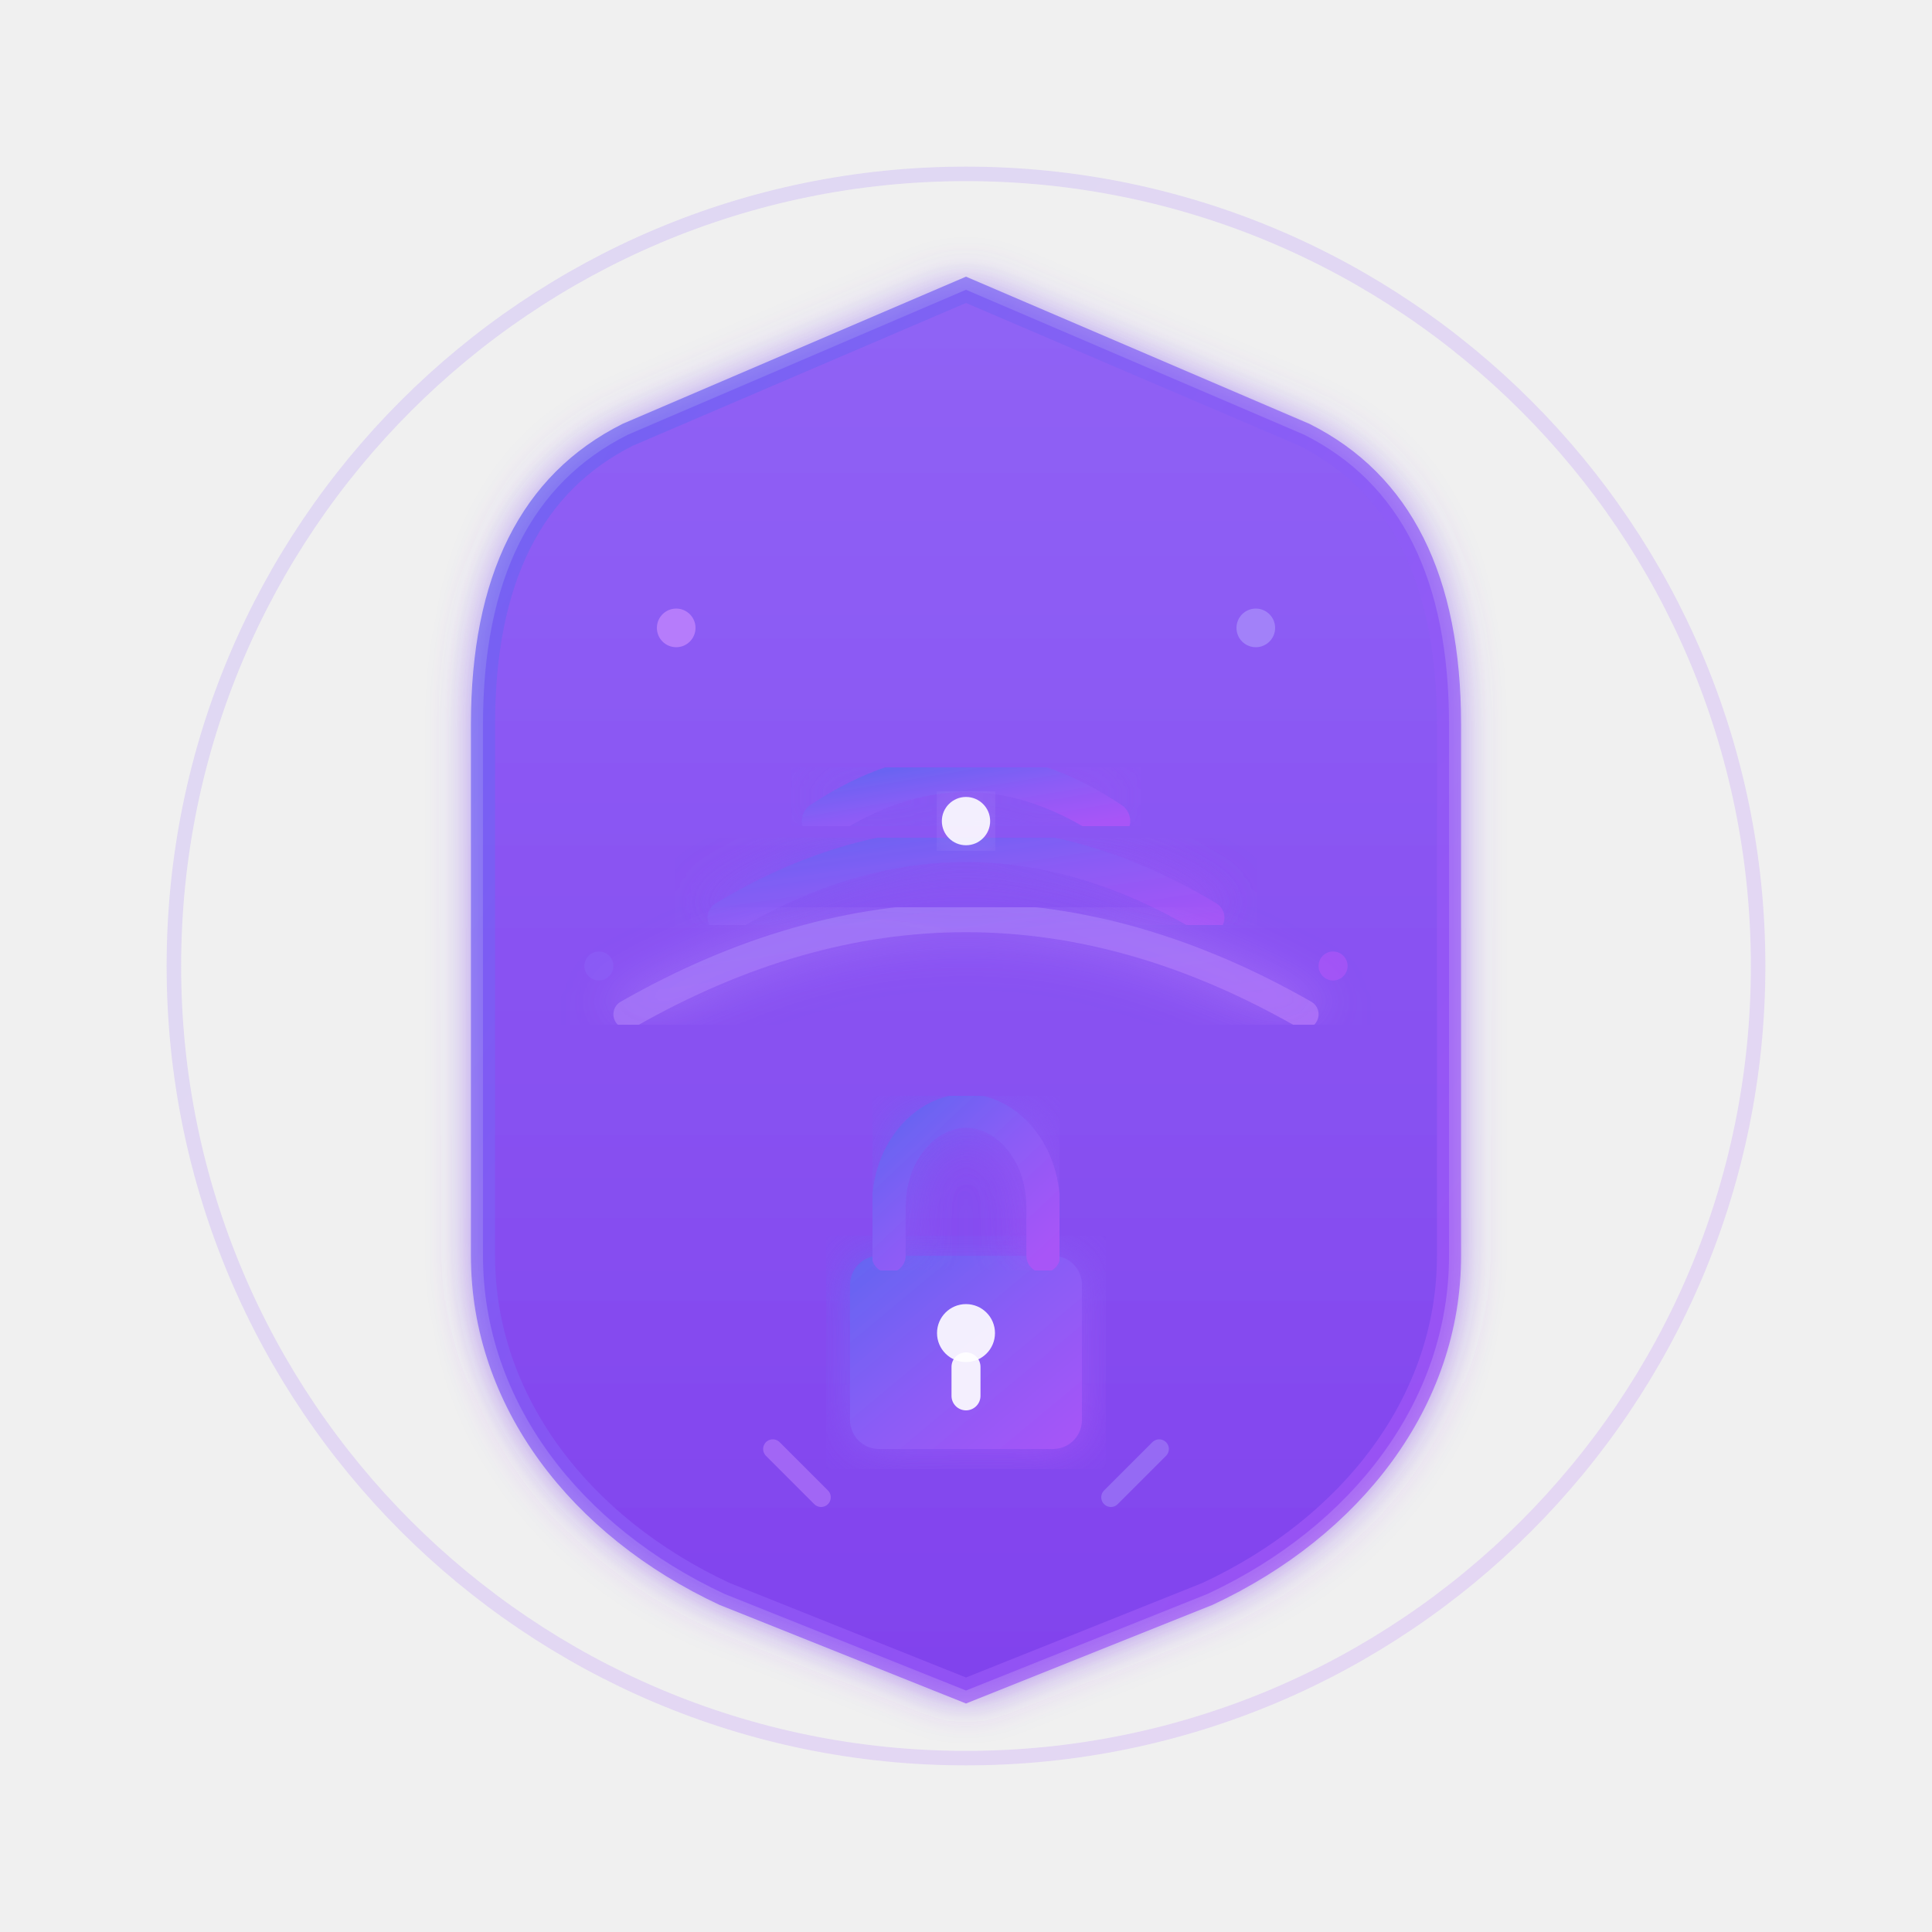
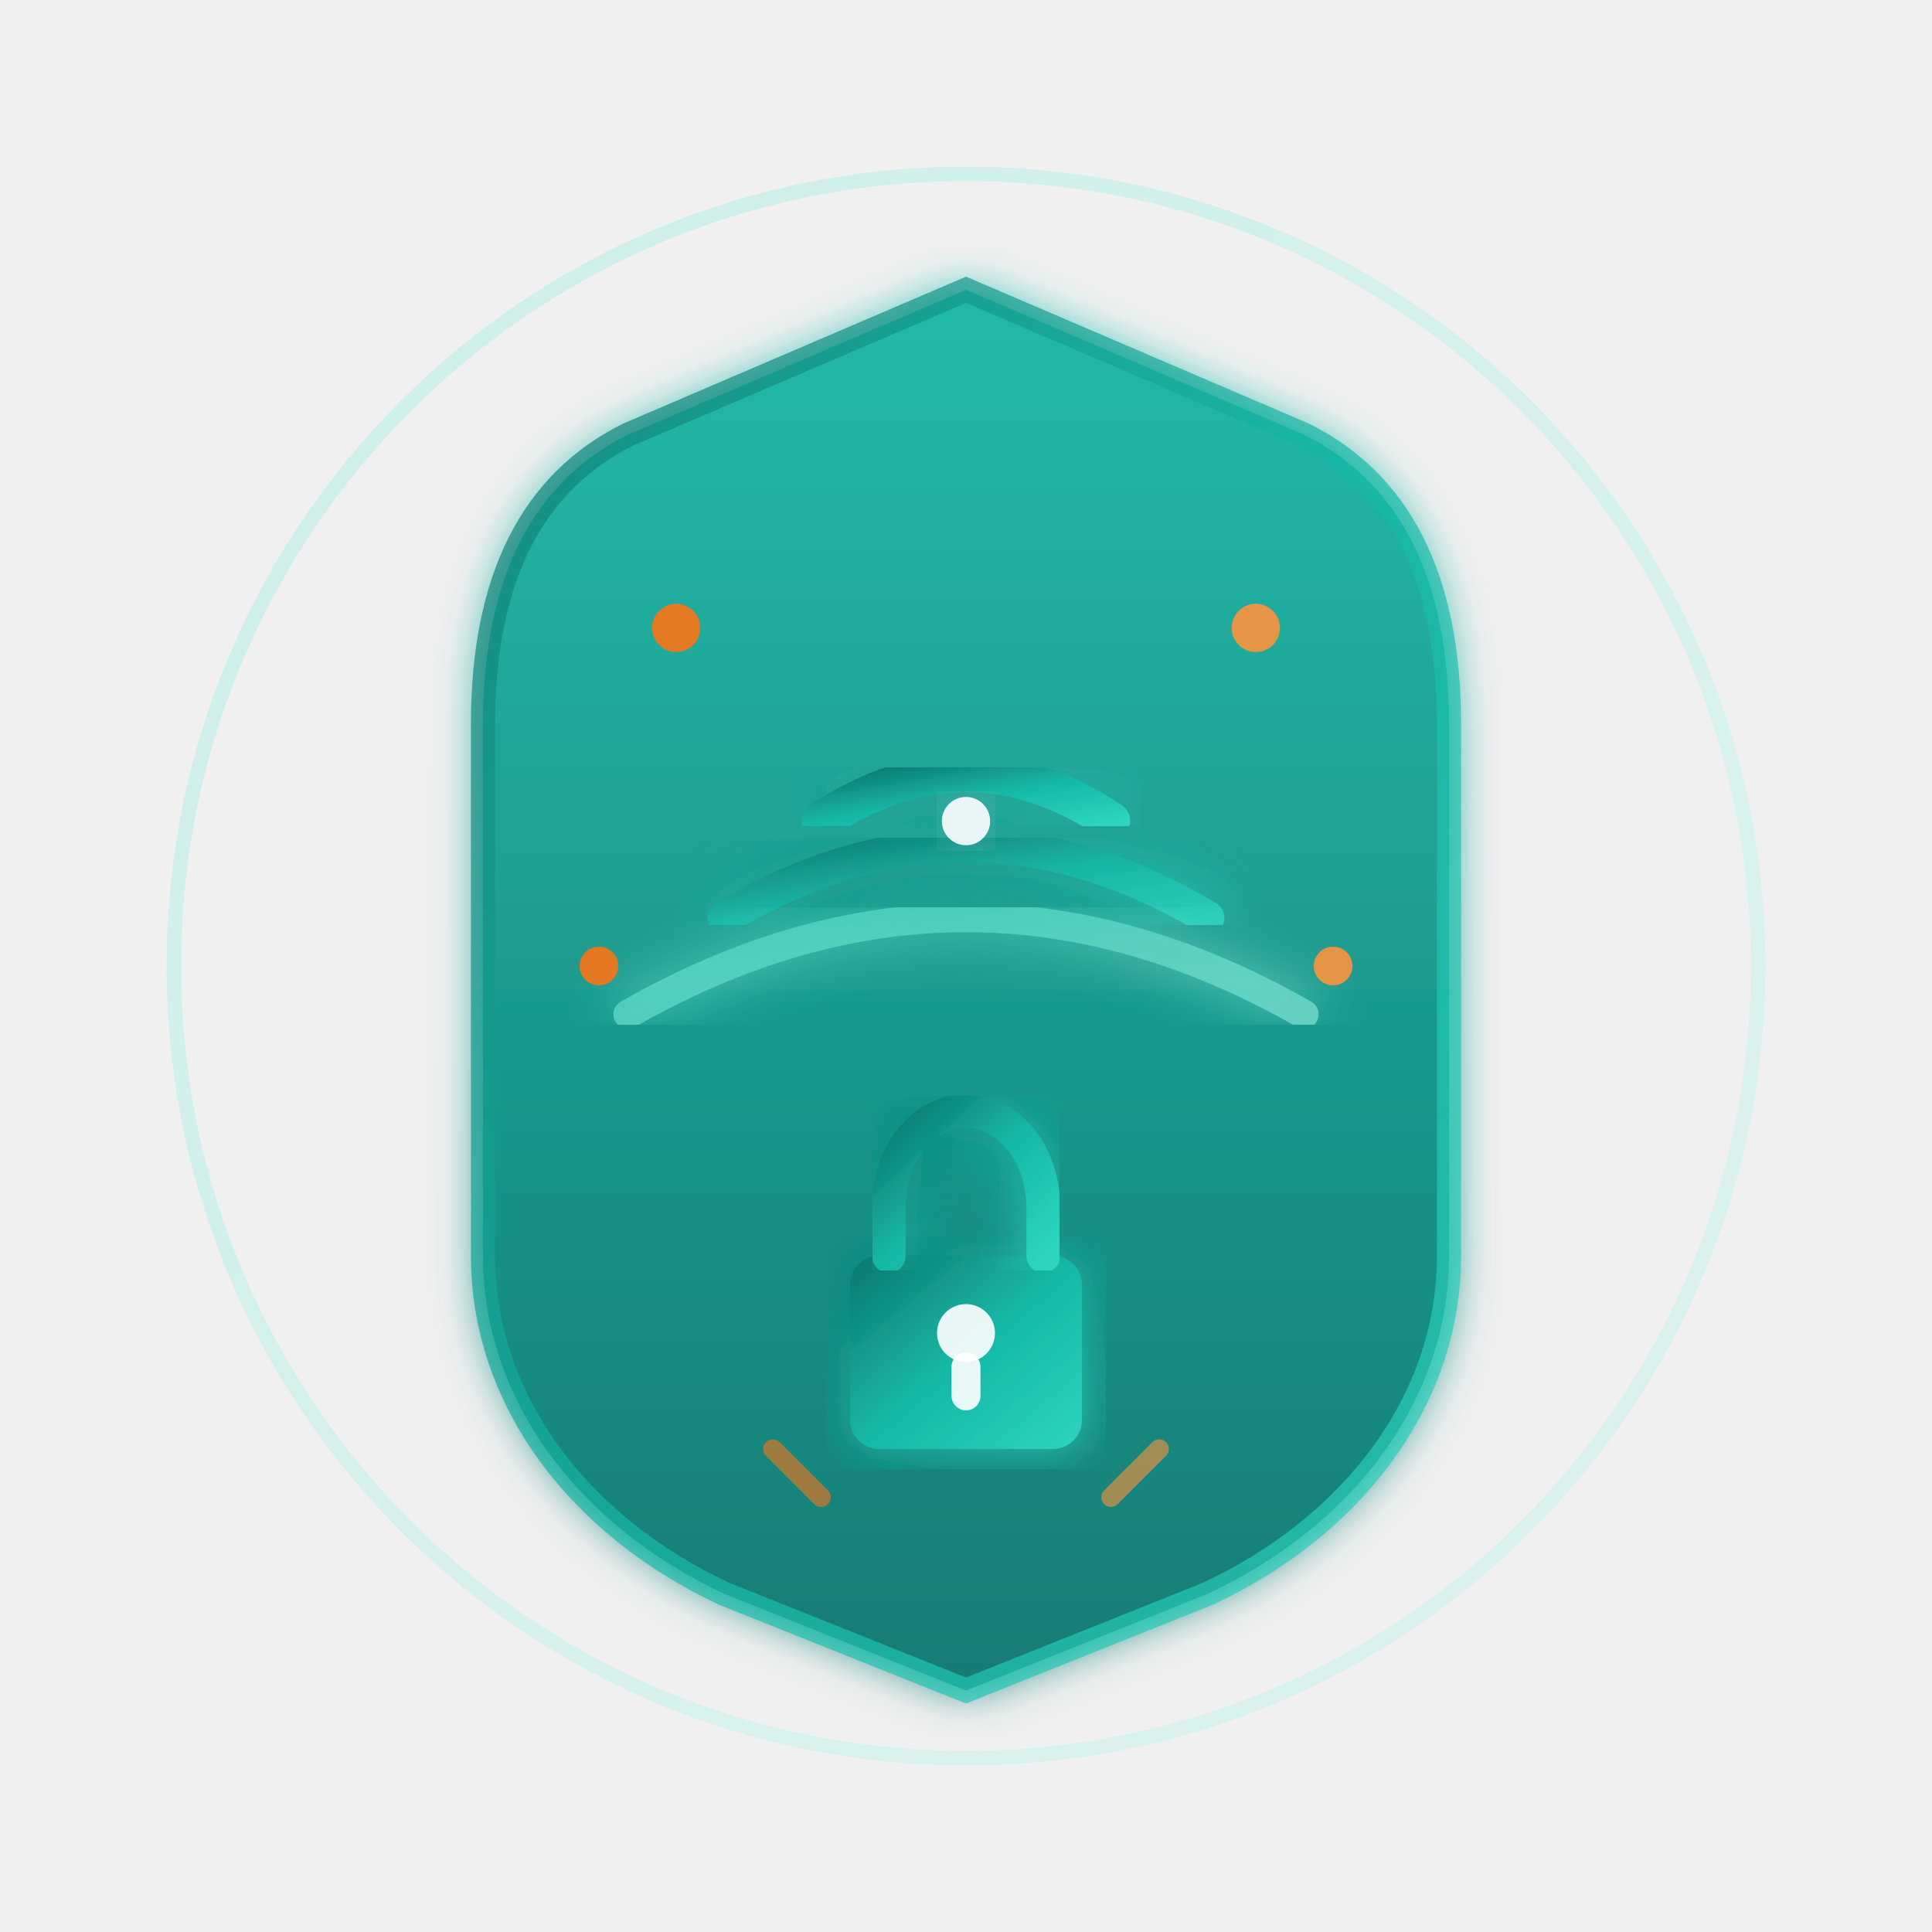
<svg xmlns="http://www.w3.org/2000/svg" viewBox="0 0 200 200" fill="none">
  <defs>
    <linearGradient id="primaryGrad" x1="0%" y1="0%" x2="100%" y2="100%">
-       <stop offset="0%" style="stop-color:#6366f1;stop-opacity:1" />
-       <stop offset="50%" style="stop-color:#8b5cf6;stop-opacity:1" />
-       <stop offset="100%" style="stop-color:#a855f7;stop-opacity:1" />
+       <stop offset="0%" style="stop-color:#0f766e;stop-opacity:1" />
+       <stop offset="50%" style="stop-color:#14b8a6;stop-opacity:1" />
+       <stop offset="100%" style="stop-color:#2dd4bf;stop-opacity:1" />
    </linearGradient>
    <linearGradient id="secondaryGrad" x1="0%" y1="0%" x2="100%" y2="100%">
-       <stop offset="0%" style="stop-color:#a78bfa;stop-opacity:0.8" />
-       <stop offset="100%" style="stop-color:#c084fc;stop-opacity:0.8" />
+       <stop offset="0%" style="stop-color:#5eead4;stop-opacity:0.8" />
+       <stop offset="100%" style="stop-color:#99f6e4;stop-opacity:0.8" />
    </linearGradient>
    <linearGradient id="shieldGrad" x1="50%" y1="0%" x2="50%" y2="100%">
-       <stop offset="0%" style="stop-color:#8b5cf6;stop-opacity:1" />
-       <stop offset="100%" style="stop-color:#7c3aed;stop-opacity:1" />
+       <stop offset="0%" style="stop-color:#14b8a6;stop-opacity:1" />
+       <stop offset="100%" style="stop-color:#0f766e;stop-opacity:1" />
+     </linearGradient>
+     <linearGradient id="accentGrad" x1="0%" y1="0%" x2="100%" y2="100%">
+       <stop offset="0%" style="stop-color:#f97316;stop-opacity:1" />
+       <stop offset="100%" style="stop-color:#fb923c;stop-opacity:1" />
    </linearGradient>
    <filter id="glow">
      <feGaussianBlur stdDeviation="2.5" result="coloredBlur" />
      <feMerge>
        <feMergeNode in="coloredBlur" />
        <feMergeNode in="SourceGraphic" />
      </feMerge>
    </filter>
    <filter id="strongGlow">
      <feGaussianBlur stdDeviation="4" result="coloredBlur" />
      <feMerge>
        <feMergeNode in="coloredBlur" />
        <feMergeNode in="SourceGraphic" />
      </feMerge>
    </filter>
  </defs>
  <g transform="translate(100, 100)">
    <path d="M 0 -70              L 35 -55 C 45 -50, 50 -40, 50 -25              L 50 30 C 50 45, 40 58, 25 65              L 0 75              L -25 65 C -40 58, -50 45, -50 30              L -50 -25 C -50 -40, -45 -50, -35 -55              Z" fill="url(#shieldGrad)" filter="url(#glow)" opacity="0.95" />
    <path d="M 0 -70              L 35 -55 C 45 -50, 50 -40, 50 -25              L 50 30 C 50 45, 40 58, 25 65              L 0 75              L -25 65 C -40 58, -50 45, -50 30              L -50 -25 C -50 -40, -45 -50, -35 -55              Z" fill="none" stroke="url(#primaryGrad)" stroke-width="2.5" opacity="0.7" />
    <g transform="translate(0, -5)">
      <path d="M -15 -10 Q 0 -20, 15 -10" fill="none" stroke="url(#primaryGrad)" stroke-width="4" stroke-linecap="round" filter="url(#strongGlow)" />
      <path d="M -25 0 Q 0 -15, 25 0" fill="none" stroke="url(#primaryGrad)" stroke-width="3.5" stroke-linecap="round" opacity="0.85" filter="url(#glow)" />
      <path d="M -35 10 Q 0 -10, 35 10" fill="none" stroke="url(#secondaryGrad)" stroke-width="3" stroke-linecap="round" opacity="0.7" filter="url(#glow)" />
    </g>
    <g transform="translate(0, 25)">
      <rect x="-12" y="5" width="24" height="20" rx="3" fill="url(#primaryGrad)" filter="url(#glow)" />
      <path d="M -8 5 L -8 0 C -8 -6, -4 -10, 0 -10 C 4 -10, 8 -6, 8 0 L 8 5" fill="none" stroke="url(#primaryGrad)" stroke-width="3.5" stroke-linecap="round" filter="url(#glow)" />
      <circle cx="0" cy="13" r="3" fill="rgba(255,255,255,0.9)" />
      <rect x="-1.5" y="15" width="3" height="6" rx="1.5" fill="rgba(255,255,255,0.9)" />
    </g>
-     <g opacity="0.8">
-       <circle cx="-30" cy="-35" r="2" fill="#c084fc">
-         <animate attributeName="opacity" values="0.4;1;0.4" dur="2s" repeatCount="indefinite" />
+     <g opacity="0.9">
+       <circle cx="-30" cy="-35" r="2.5" fill="#f97316">
+         <animate attributeName="opacity" values="0.5;1;0.5" dur="2s" repeatCount="indefinite" />
      </circle>
-       <circle cx="30" cy="-35" r="2" fill="#a78bfa">
-         <animate attributeName="opacity" values="0.4;1;0.4" dur="2.5s" repeatCount="indefinite" />
+       <circle cx="30" cy="-35" r="2.5" fill="#fb923c">
+         <animate attributeName="opacity" values="0.5;1;0.5" dur="2.5s" repeatCount="indefinite" />
      </circle>
-       <circle cx="-38" cy="0" r="1.5" fill="#8b5cf6">
-         <animate attributeName="opacity" values="0.3;1;0.3" dur="3s" repeatCount="indefinite" />
+       <circle cx="-38" cy="0" r="2" fill="#f97316">
+         <animate attributeName="opacity" values="0.4;1;0.4" dur="3s" repeatCount="indefinite" />
      </circle>
-       <circle cx="38" cy="0" r="1.5" fill="#a855f7">
-         <animate attributeName="opacity" values="0.3;1;0.3" dur="2.8s" repeatCount="indefinite" />
+       <circle cx="38" cy="0" r="2" fill="#fb923c">
+         <animate attributeName="opacity" values="0.4;1;0.4" dur="2.8s" repeatCount="indefinite" />
      </circle>
    </g>
-     <g opacity="0.5">
-       <path d="M -20 50 L -15 55" stroke="#c084fc" stroke-width="2" stroke-linecap="round">
+     <g opacity="0.6">
+       <path d="M -20 50 L -15 55" stroke="#f97316" stroke-width="2" stroke-linecap="round">
        <animate attributeName="opacity" values="0;1;0" dur="1.5s" repeatCount="indefinite" />
      </path>
-       <path d="M 20 50 L 15 55" stroke="#a78bfa" stroke-width="2" stroke-linecap="round">
+       <path d="M 20 50 L 15 55" stroke="#fb923c" stroke-width="2" stroke-linecap="round">
        <animate attributeName="opacity" values="0;1;0" dur="1.8s" repeatCount="indefinite" />
      </path>
    </g>
    <circle cx="0" cy="-15" r="2.5" fill="#ffffff" opacity="0.9" filter="url(#strongGlow)">
      <animate attributeName="r" values="2.5;3.5;2.5" dur="2s" repeatCount="indefinite" />
    </circle>
  </g>
  <circle cx="100" cy="100" r="82" fill="none" stroke="url(#secondaryGrad)" stroke-width="1.5" opacity="0.3" />
</svg>
